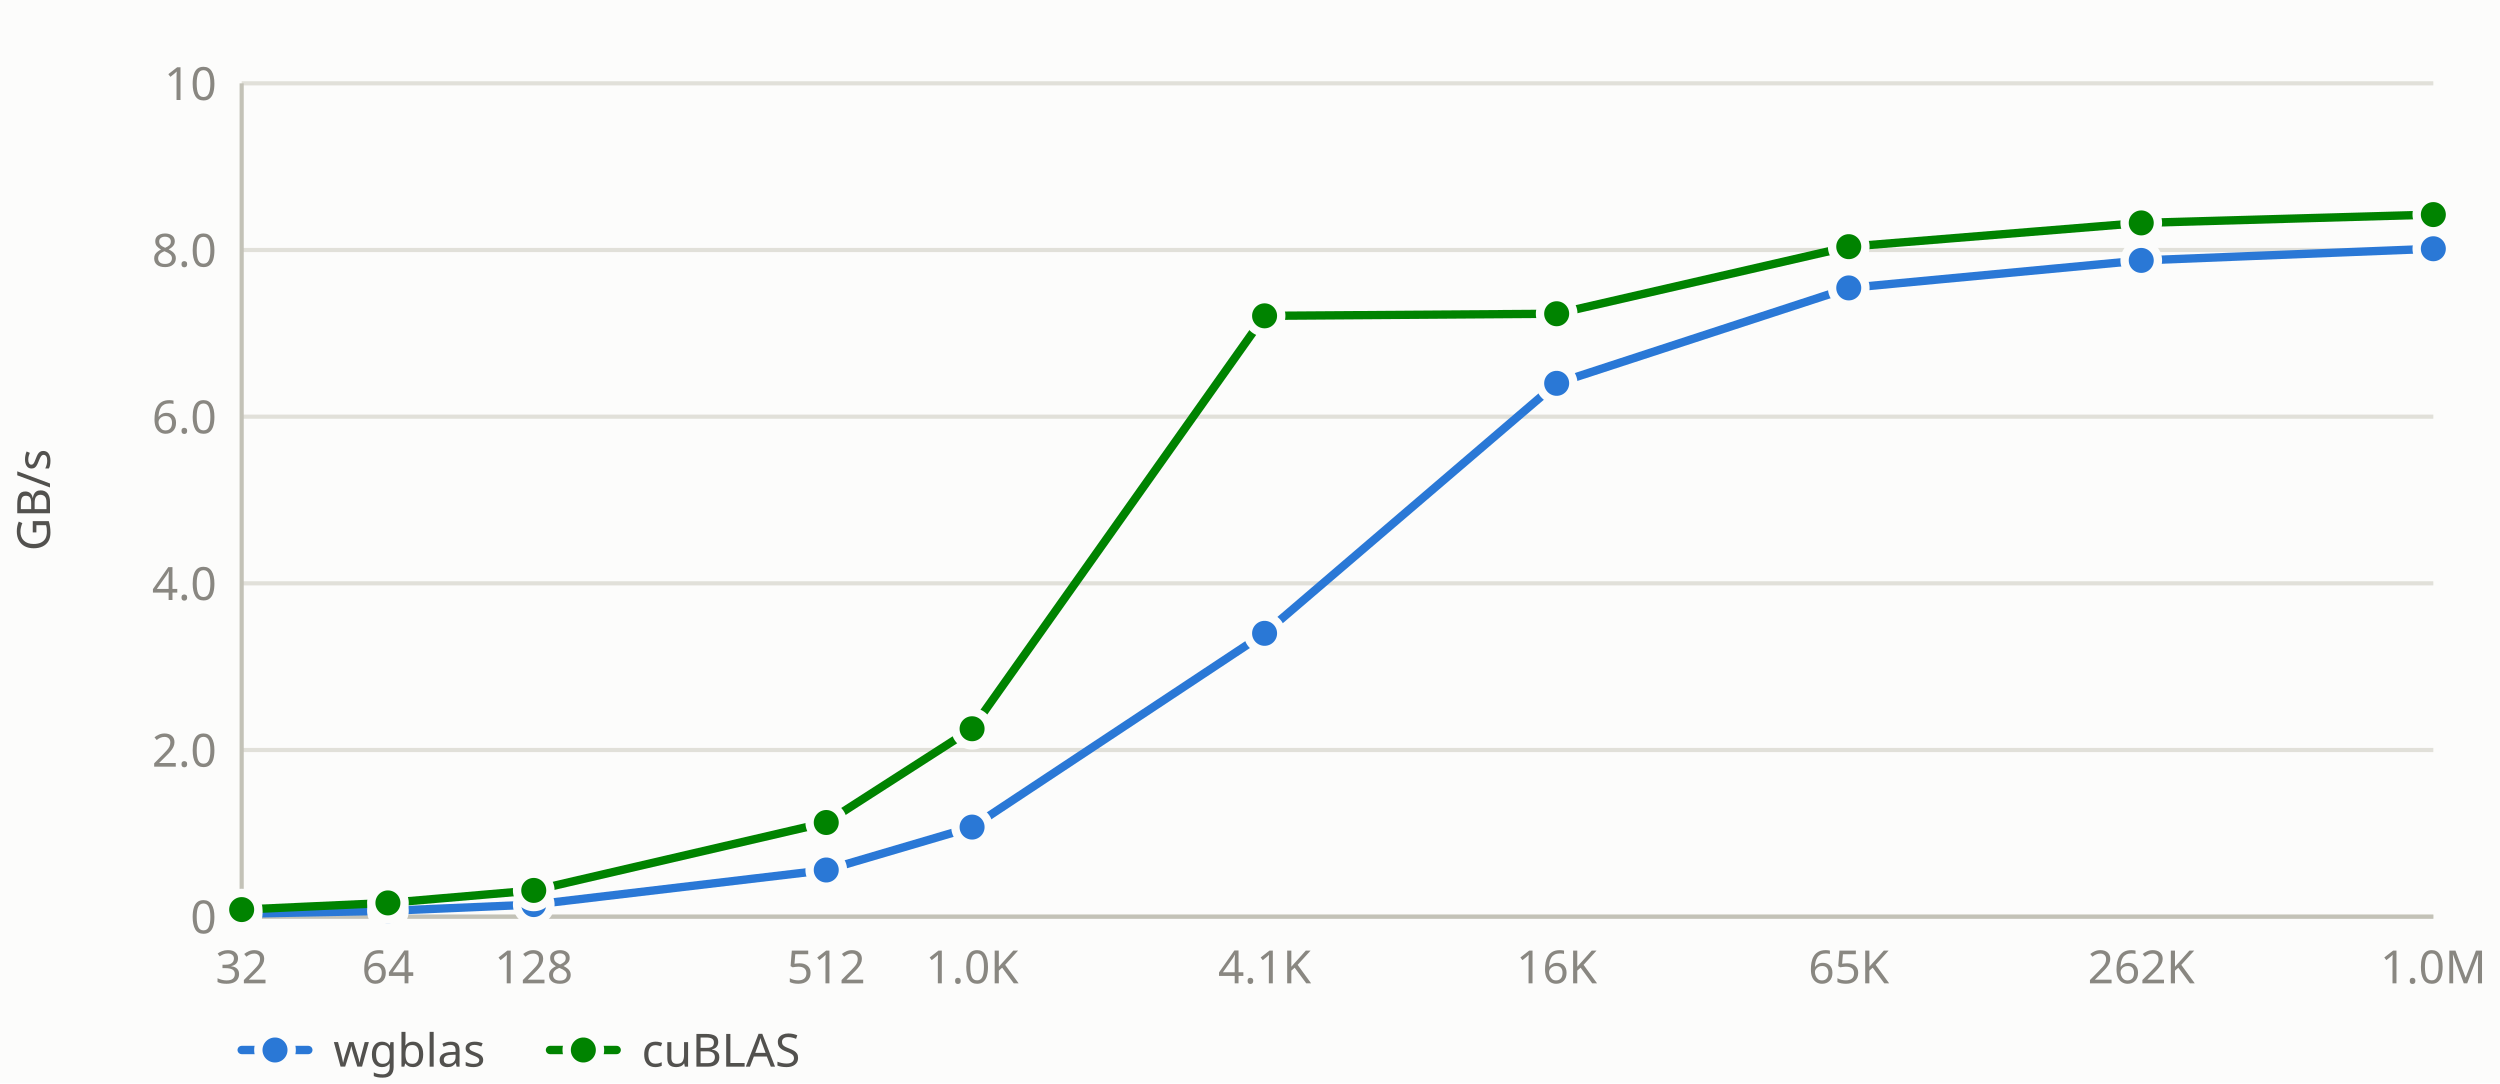
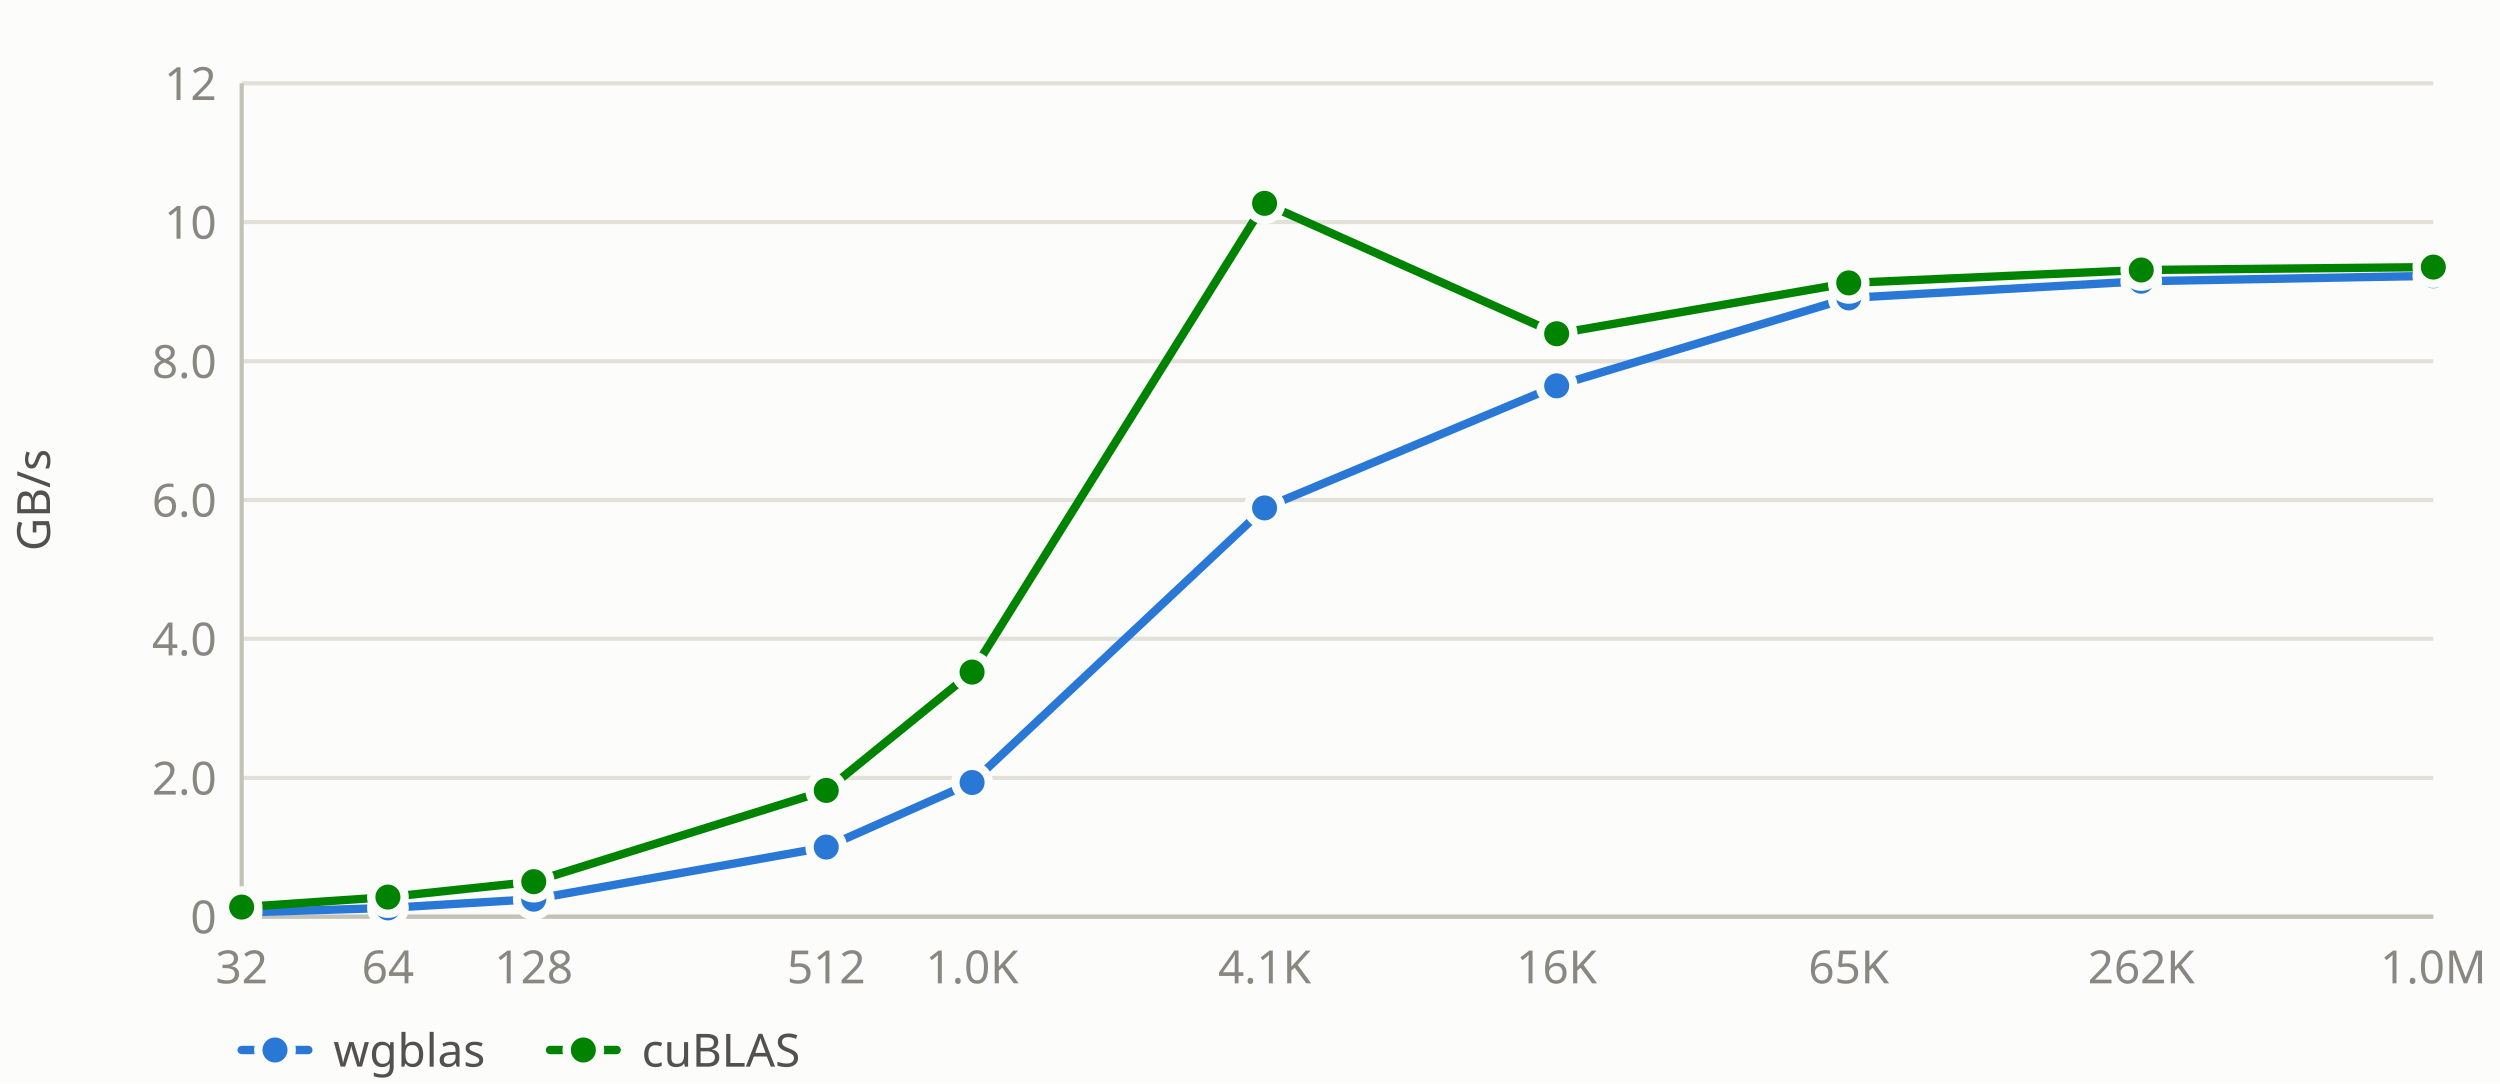
- <svg xmlns="http://www.w3.org/2000/svg" id="bc-scopy-stride32-nvidia_geforce_gtx_1650-gbs" viewBox="0 0 600 260" width="600" height="260" role="img" aria-label="GB/s vs n">
-   <style>#bc-scopy-stride32-nvidia_geforce_gtx_1650-gbs .bg{fill:#fcfcfb}#bc-scopy-stride32-nvidia_geforce_gtx_1650-gbs .gr{stroke:#e1e0d9;stroke-width:1;fill:none}#bc-scopy-stride32-nvidia_geforce_gtx_1650-gbs .ax{stroke:#c3c2b7;stroke-width:1;fill:none}#bc-scopy-stride32-nvidia_geforce_gtx_1650-gbs .at{fill:#898781;font:11px/1 system-ui,sans-serif}#bc-scopy-stride32-nvidia_geforce_gtx_1650-gbs .lt{fill:#52514e;font:11px/1 system-ui,sans-serif}#bc-scopy-stride32-nvidia_geforce_gtx_1650-gbs .ln1{stroke:#2a78d6;fill:none;stroke-width:2;stroke-linejoin:round;stroke-linecap:round}#bc-scopy-stride32-nvidia_geforce_gtx_1650-gbs .mk1{fill:#2a78d6;stroke:#fcfcfb;stroke-width:2}#bc-scopy-stride32-nvidia_geforce_gtx_1650-gbs .ln2{stroke:#008300;fill:none;stroke-width:2;stroke-linejoin:round;stroke-linecap:round}#bc-scopy-stride32-nvidia_geforce_gtx_1650-gbs .mk2{fill:#008300;stroke:#fcfcfb;stroke-width:2}@media(prefers-color-scheme:dark){#bc-scopy-stride32-nvidia_geforce_gtx_1650-gbs .bg{fill:#1a1a19}#bc-scopy-stride32-nvidia_geforce_gtx_1650-gbs .gr{stroke:#2c2c2a}#bc-scopy-stride32-nvidia_geforce_gtx_1650-gbs .ax{stroke:#383835}#bc-scopy-stride32-nvidia_geforce_gtx_1650-gbs .at{fill:#898781}#bc-scopy-stride32-nvidia_geforce_gtx_1650-gbs .lt{fill:#c3c2b7}#bc-scopy-stride32-nvidia_geforce_gtx_1650-gbs .ln1{stroke:#3987e5}#bc-scopy-stride32-nvidia_geforce_gtx_1650-gbs .mk1{fill:#3987e5;stroke:#1a1a19}#bc-scopy-stride32-nvidia_geforce_gtx_1650-gbs .ln2{stroke:#008300}#bc-scopy-stride32-nvidia_geforce_gtx_1650-gbs .mk2{fill:#008300;stroke:#1a1a19}}:root[data-theme=dark] #bc-scopy-stride32-nvidia_geforce_gtx_1650-gbs .bg{fill:#1a1a19}:root[data-theme=dark] #bc-scopy-stride32-nvidia_geforce_gtx_1650-gbs .gr{stroke:#2c2c2a}:root[data-theme=dark] #bc-scopy-stride32-nvidia_geforce_gtx_1650-gbs .ax{stroke:#383835}:root[data-theme=dark] #bc-scopy-stride32-nvidia_geforce_gtx_1650-gbs .lt{fill:#c3c2b7}:root[data-theme=dark] #bc-scopy-stride32-nvidia_geforce_gtx_1650-gbs .ln1{stroke:#3987e5}:root[data-theme=dark] #bc-scopy-stride32-nvidia_geforce_gtx_1650-gbs .mk1{fill:#3987e5;stroke:#1a1a19}:root[data-theme=dark] #bc-scopy-stride32-nvidia_geforce_gtx_1650-gbs .mk2{stroke:#1a1a19}</style>
+ <svg xmlns="http://www.w3.org/2000/svg" id="bc-saxpy-stride32-nvidia_geforce_gtx_1650-gbs" viewBox="0 0 600 260" width="600" height="260" role="img" aria-label="GB/s vs n">
+   <style>#bc-saxpy-stride32-nvidia_geforce_gtx_1650-gbs .bg{fill:#fcfcfb}#bc-saxpy-stride32-nvidia_geforce_gtx_1650-gbs .gr{stroke:#e1e0d9;stroke-width:1;fill:none}#bc-saxpy-stride32-nvidia_geforce_gtx_1650-gbs .ax{stroke:#c3c2b7;stroke-width:1;fill:none}#bc-saxpy-stride32-nvidia_geforce_gtx_1650-gbs .at{fill:#898781;font:11px/1 system-ui,sans-serif}#bc-saxpy-stride32-nvidia_geforce_gtx_1650-gbs .lt{fill:#52514e;font:11px/1 system-ui,sans-serif}#bc-saxpy-stride32-nvidia_geforce_gtx_1650-gbs .ln1{stroke:#2a78d6;fill:none;stroke-width:2;stroke-linejoin:round;stroke-linecap:round}#bc-saxpy-stride32-nvidia_geforce_gtx_1650-gbs .mk1{fill:#2a78d6;stroke:#fcfcfb;stroke-width:2}#bc-saxpy-stride32-nvidia_geforce_gtx_1650-gbs .ln2{stroke:#008300;fill:none;stroke-width:2;stroke-linejoin:round;stroke-linecap:round}#bc-saxpy-stride32-nvidia_geforce_gtx_1650-gbs .mk2{fill:#008300;stroke:#fcfcfb;stroke-width:2}@media(prefers-color-scheme:dark){#bc-saxpy-stride32-nvidia_geforce_gtx_1650-gbs .bg{fill:#1a1a19}#bc-saxpy-stride32-nvidia_geforce_gtx_1650-gbs .gr{stroke:#2c2c2a}#bc-saxpy-stride32-nvidia_geforce_gtx_1650-gbs .ax{stroke:#383835}#bc-saxpy-stride32-nvidia_geforce_gtx_1650-gbs .at{fill:#898781}#bc-saxpy-stride32-nvidia_geforce_gtx_1650-gbs .lt{fill:#c3c2b7}#bc-saxpy-stride32-nvidia_geforce_gtx_1650-gbs .ln1{stroke:#3987e5}#bc-saxpy-stride32-nvidia_geforce_gtx_1650-gbs .mk1{fill:#3987e5;stroke:#1a1a19}#bc-saxpy-stride32-nvidia_geforce_gtx_1650-gbs .ln2{stroke:#008300}#bc-saxpy-stride32-nvidia_geforce_gtx_1650-gbs .mk2{fill:#008300;stroke:#1a1a19}}:root[data-theme=dark] #bc-saxpy-stride32-nvidia_geforce_gtx_1650-gbs .bg{fill:#1a1a19}:root[data-theme=dark] #bc-saxpy-stride32-nvidia_geforce_gtx_1650-gbs .gr{stroke:#2c2c2a}:root[data-theme=dark] #bc-saxpy-stride32-nvidia_geforce_gtx_1650-gbs .ax{stroke:#383835}:root[data-theme=dark] #bc-saxpy-stride32-nvidia_geforce_gtx_1650-gbs .lt{fill:#c3c2b7}:root[data-theme=dark] #bc-saxpy-stride32-nvidia_geforce_gtx_1650-gbs .ln1{stroke:#3987e5}:root[data-theme=dark] #bc-saxpy-stride32-nvidia_geforce_gtx_1650-gbs .mk1{fill:#3987e5;stroke:#1a1a19}:root[data-theme=dark] #bc-saxpy-stride32-nvidia_geforce_gtx_1650-gbs .mk2{stroke:#1a1a19}</style>
  <rect class="bg" width="600" height="260" />
  <line class="gr" x1="58" y1="220.0" x2="584" y2="220.0" />
-   <line class="gr" x1="58" y1="180.0" x2="584" y2="180.0" />
-   <line class="gr" x1="58" y1="140.0" x2="584" y2="140.0" />
-   <line class="gr" x1="58" y1="100.0" x2="584" y2="100.0" />
-   <line class="gr" x1="58" y1="60.0" x2="584" y2="60.0" />
+   <line class="gr" x1="58" y1="186.7" x2="584" y2="186.7" />
+   <line class="gr" x1="58" y1="153.3" x2="584" y2="153.3" />
+   <line class="gr" x1="58" y1="120.0" x2="584" y2="120.0" />
+   <line class="gr" x1="58" y1="86.7" x2="584" y2="86.7" />
+   <line class="gr" x1="58" y1="53.3" x2="584" y2="53.3" />
  <line class="gr" x1="58" y1="20.0" x2="584" y2="20.0" />
  <line class="ax" x1="58" y1="20" x2="58" y2="220" />
  <line class="ax" x1="58" y1="220" x2="584" y2="220" />
  <text class="at" x="52" y="224.0" text-anchor="end">0</text>
-   <text class="at" x="52" y="184.0" text-anchor="end">2.0</text>
-   <text class="at" x="52" y="144.0" text-anchor="end">4.0</text>
-   <text class="at" x="52" y="104.0" text-anchor="end">6.0</text>
-   <text class="at" x="52" y="64.0" text-anchor="end">8.0</text>
-   <text class="at" x="52" y="24.0" text-anchor="end">10</text>
+   <text class="at" x="52" y="190.7" text-anchor="end">2.0</text>
+   <text class="at" x="52" y="157.3" text-anchor="end">4.0</text>
+   <text class="at" x="52" y="124.0" text-anchor="end">6.0</text>
+   <text class="at" x="52" y="90.7" text-anchor="end">8.0</text>
+   <text class="at" x="52" y="57.3" text-anchor="end">10</text>
+   <text class="at" x="52" y="24.0" text-anchor="end">12</text>
  <text class="lt" x="12" y="120.0" text-anchor="middle" transform="rotate(-90 12 120.0)">GB/s</text>
  <text class="at" x="58.0" y="236" text-anchor="middle">32</text>
  <text class="at" x="93.1" y="236" text-anchor="middle">64</text>
  <text class="at" x="128.1" y="236" text-anchor="middle">128</text>
  <text class="at" x="198.3" y="236" text-anchor="middle">512</text>
  <text class="at" x="233.3" y="236" text-anchor="middle">1.0K</text>
  <text class="at" x="303.5" y="236" text-anchor="middle">4.1K</text>
  <text class="at" x="373.6" y="236" text-anchor="middle">16K</text>
  <text class="at" x="443.7" y="236" text-anchor="middle">65K</text>
  <text class="at" x="513.9" y="236" text-anchor="middle">262K</text>
  <text class="at" x="584.0" y="236" text-anchor="middle">1.0M</text>
-   <polyline class="ln1" points="58.0,219.3 93.1,218.6 128.1,217.1 198.3,208.8 233.3,198.5 303.5,152.0 373.6,92.0 443.7,69.1 513.9,62.5 584.0,59.7" />
-   <polyline class="ln2" points="58.0,218.3 93.1,216.7 128.1,213.7 198.3,197.4 233.3,174.9 303.5,75.8 373.6,75.3 443.7,59.2 513.9,53.5 584.0,51.5" />
-   <circle class="mk1" cx="58.0" cy="219.3" r="4" />
-   <circle class="mk1" cx="93.1" cy="218.6" r="4" />
-   <circle class="mk1" cx="128.1" cy="217.1" r="4" />
-   <circle class="mk1" cx="198.3" cy="208.8" r="4" />
-   <circle class="mk1" cx="233.3" cy="198.5" r="4" />
-   <circle class="mk1" cx="303.5" cy="152.0" r="4" />
-   <circle class="mk1" cx="373.6" cy="92.0" r="4" />
-   <circle class="mk1" cx="443.7" cy="69.1" r="4" />
-   <circle class="mk1" cx="513.9" cy="62.5" r="4" />
-   <circle class="mk1" cx="584.0" cy="59.7" r="4" />
-   <circle class="mk2" cx="58.0" cy="218.3" r="4" />
-   <circle class="mk2" cx="93.1" cy="216.7" r="4" />
-   <circle class="mk2" cx="128.1" cy="213.7" r="4" />
-   <circle class="mk2" cx="198.3" cy="197.4" r="4" />
-   <circle class="mk2" cx="233.3" cy="174.9" r="4" />
-   <circle class="mk2" cx="303.5" cy="75.8" r="4" />
-   <circle class="mk2" cx="373.6" cy="75.3" r="4" />
-   <circle class="mk2" cx="443.7" cy="59.2" r="4" />
-   <circle class="mk2" cx="513.9" cy="53.5" r="4" />
-   <circle class="mk2" cx="584.0" cy="51.5" r="4" />
+   <polyline class="ln1" points="58.0,219.0 93.1,217.9 128.1,215.8 198.3,203.3 233.3,187.8 303.5,121.9 373.6,92.6 443.7,71.5 513.9,67.5 584.0,66.2" />
+   <polyline class="ln2" points="58.0,217.7 93.1,215.3 128.1,211.6 198.3,189.7 233.3,161.3 303.5,48.8 373.6,80.1 443.7,67.9 513.9,64.8 584.0,64.1" />
+   <circle class="mk1" cx="58.0" cy="219.0" r="4" />
+   <circle class="mk1" cx="93.1" cy="217.9" r="4" />
+   <circle class="mk1" cx="128.1" cy="215.8" r="4" />
+   <circle class="mk1" cx="198.3" cy="203.3" r="4" />
+   <circle class="mk1" cx="233.3" cy="187.8" r="4" />
+   <circle class="mk1" cx="303.5" cy="121.9" r="4" />
+   <circle class="mk1" cx="373.6" cy="92.6" r="4" />
+   <circle class="mk1" cx="443.7" cy="71.5" r="4" />
+   <circle class="mk1" cx="513.9" cy="67.5" r="4" />
+   <circle class="mk1" cx="584.0" cy="66.2" r="4" />
+   <circle class="mk2" cx="58.0" cy="217.7" r="4" />
+   <circle class="mk2" cx="93.1" cy="215.3" r="4" />
+   <circle class="mk2" cx="128.1" cy="211.6" r="4" />
+   <circle class="mk2" cx="198.3" cy="189.7" r="4" />
+   <circle class="mk2" cx="233.3" cy="161.3" r="4" />
+   <circle class="mk2" cx="303.5" cy="48.8" r="4" />
+   <circle class="mk2" cx="373.6" cy="80.1" r="4" />
+   <circle class="mk2" cx="443.7" cy="67.9" r="4" />
+   <circle class="mk2" cx="513.9" cy="64.8" r="4" />
+   <circle class="mk2" cx="584.0" cy="64.1" r="4" />
  <line class="ln1" x1="58" y1="252" x2="74" y2="252" />
  <circle class="mk1" cx="66" cy="252" r="4" />
  <text class="lt" x="80" y="256">wgblas</text>
  <line class="ln2" x1="132" y1="252" x2="148" y2="252" />
  <circle class="mk2" cx="140" cy="252" r="4" />
  <text class="lt" x="154" y="256">cuBLAS</text>
</svg>
